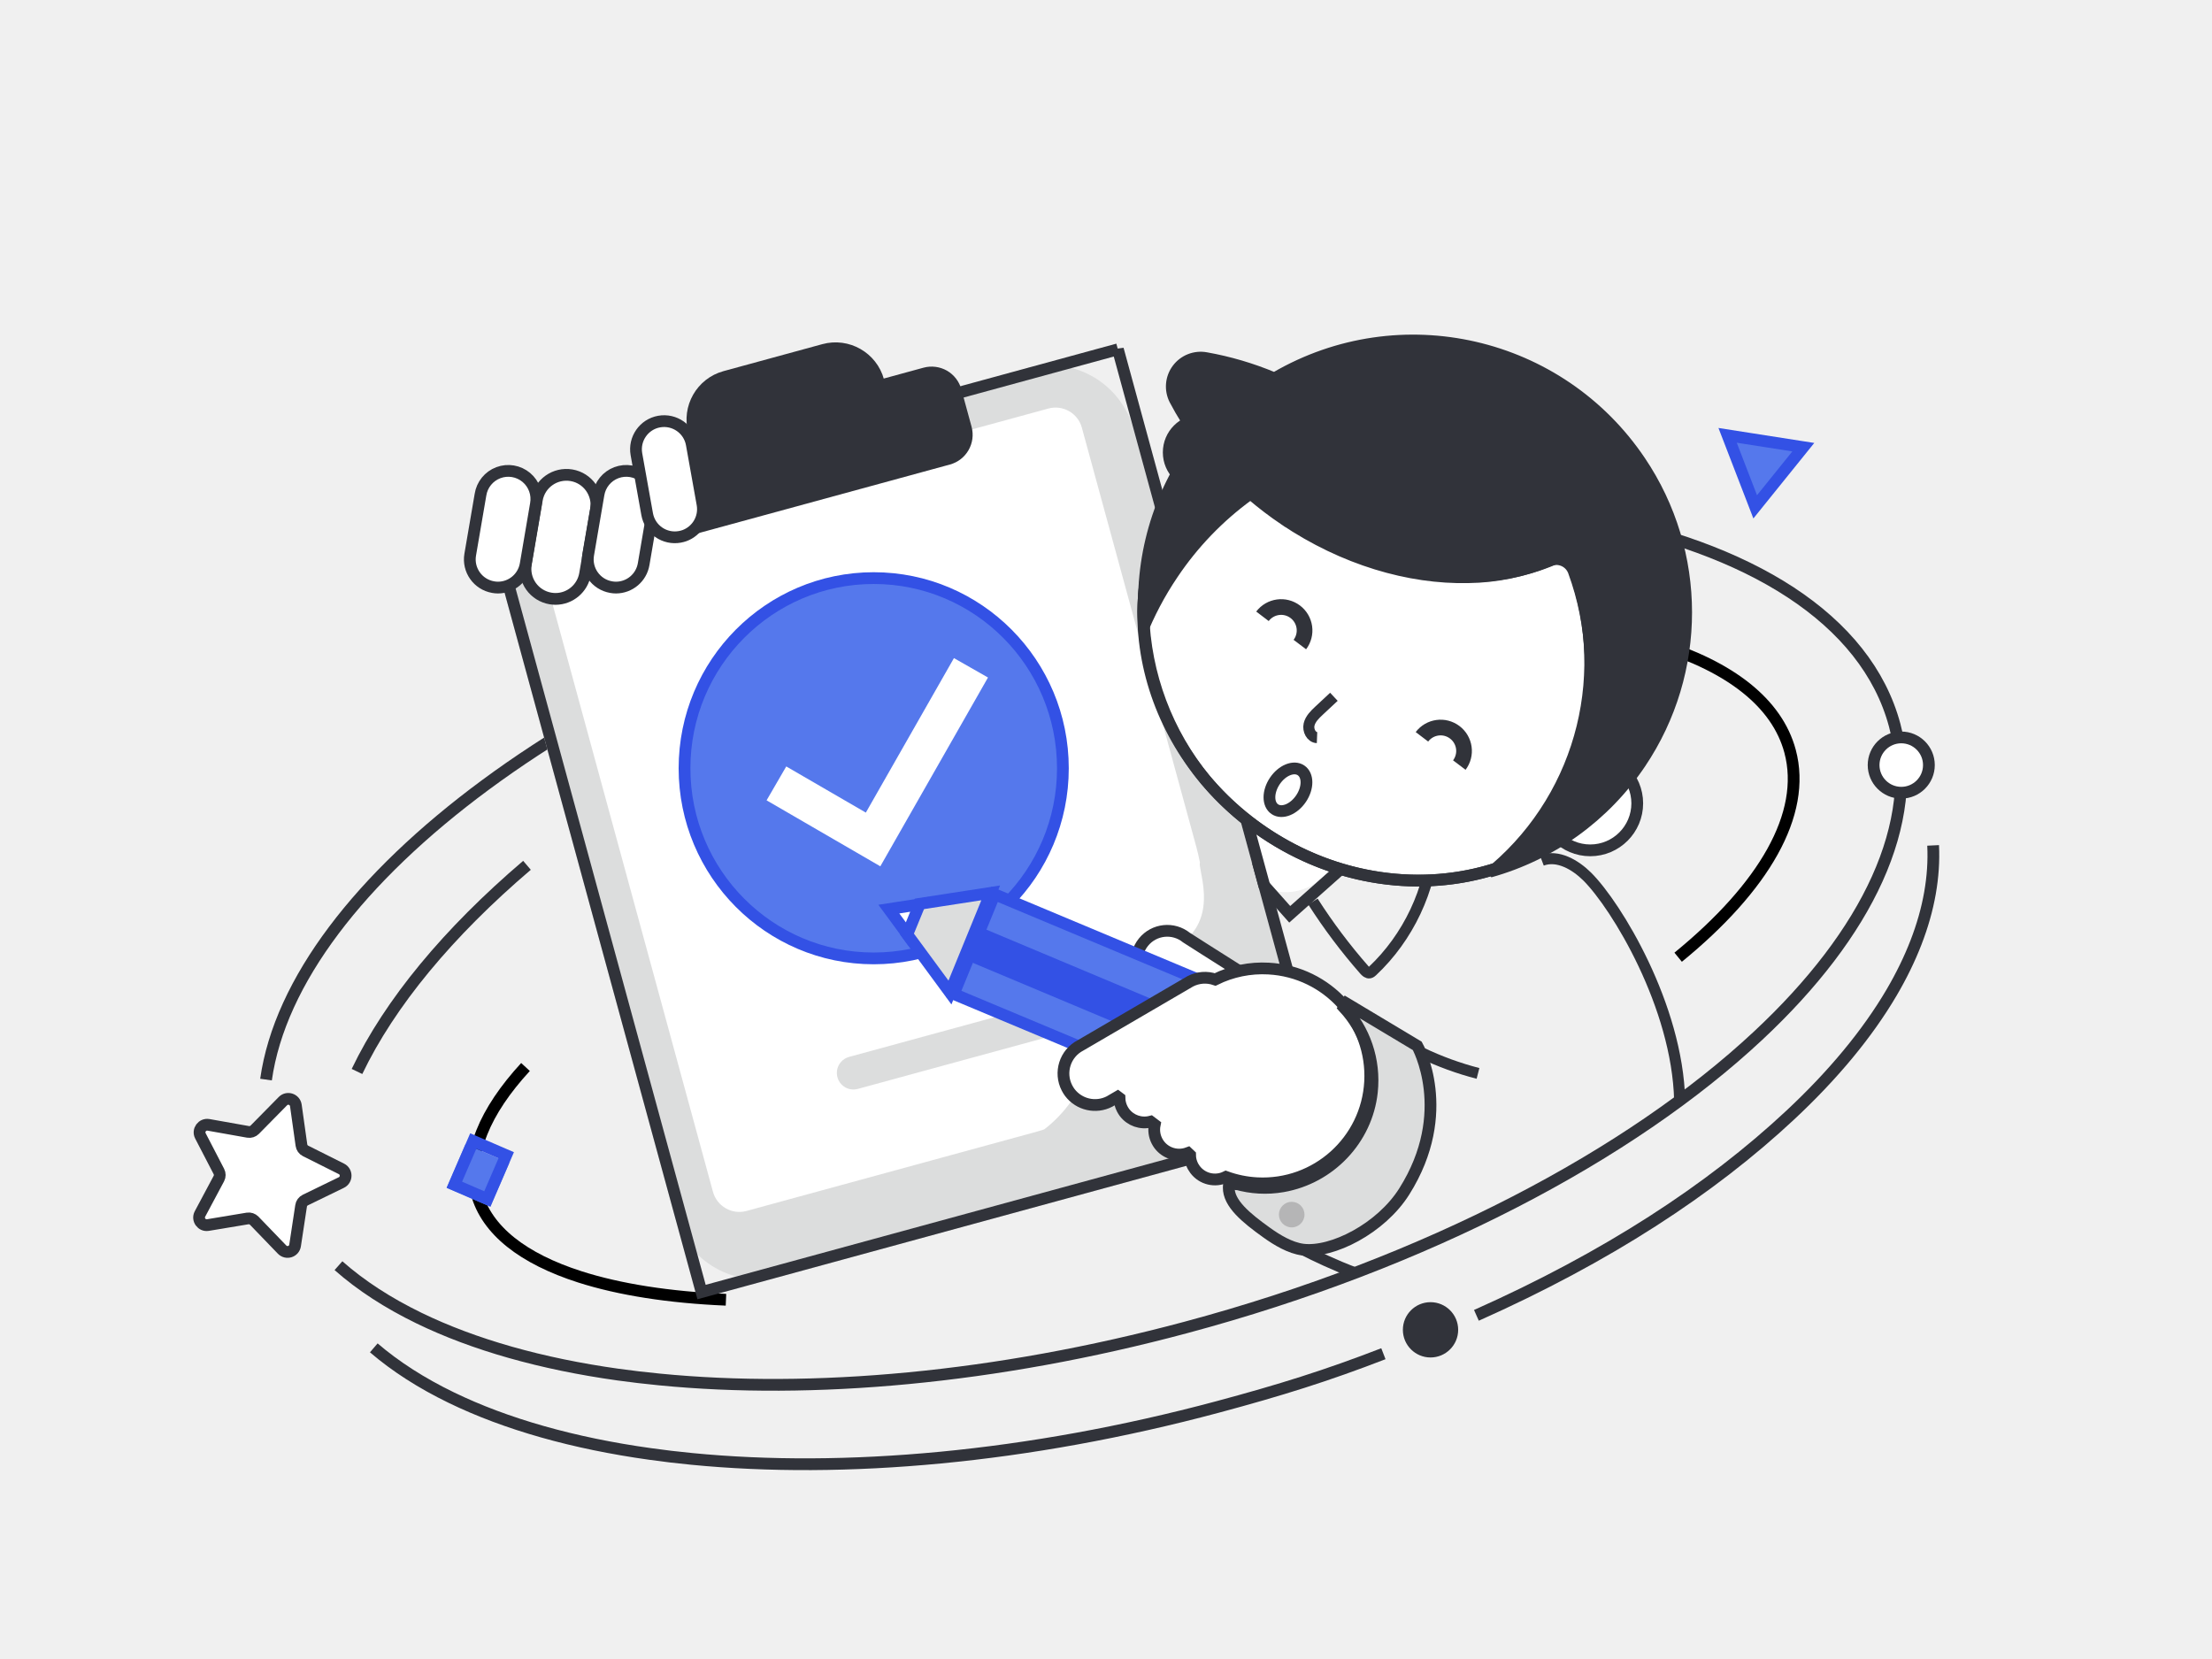
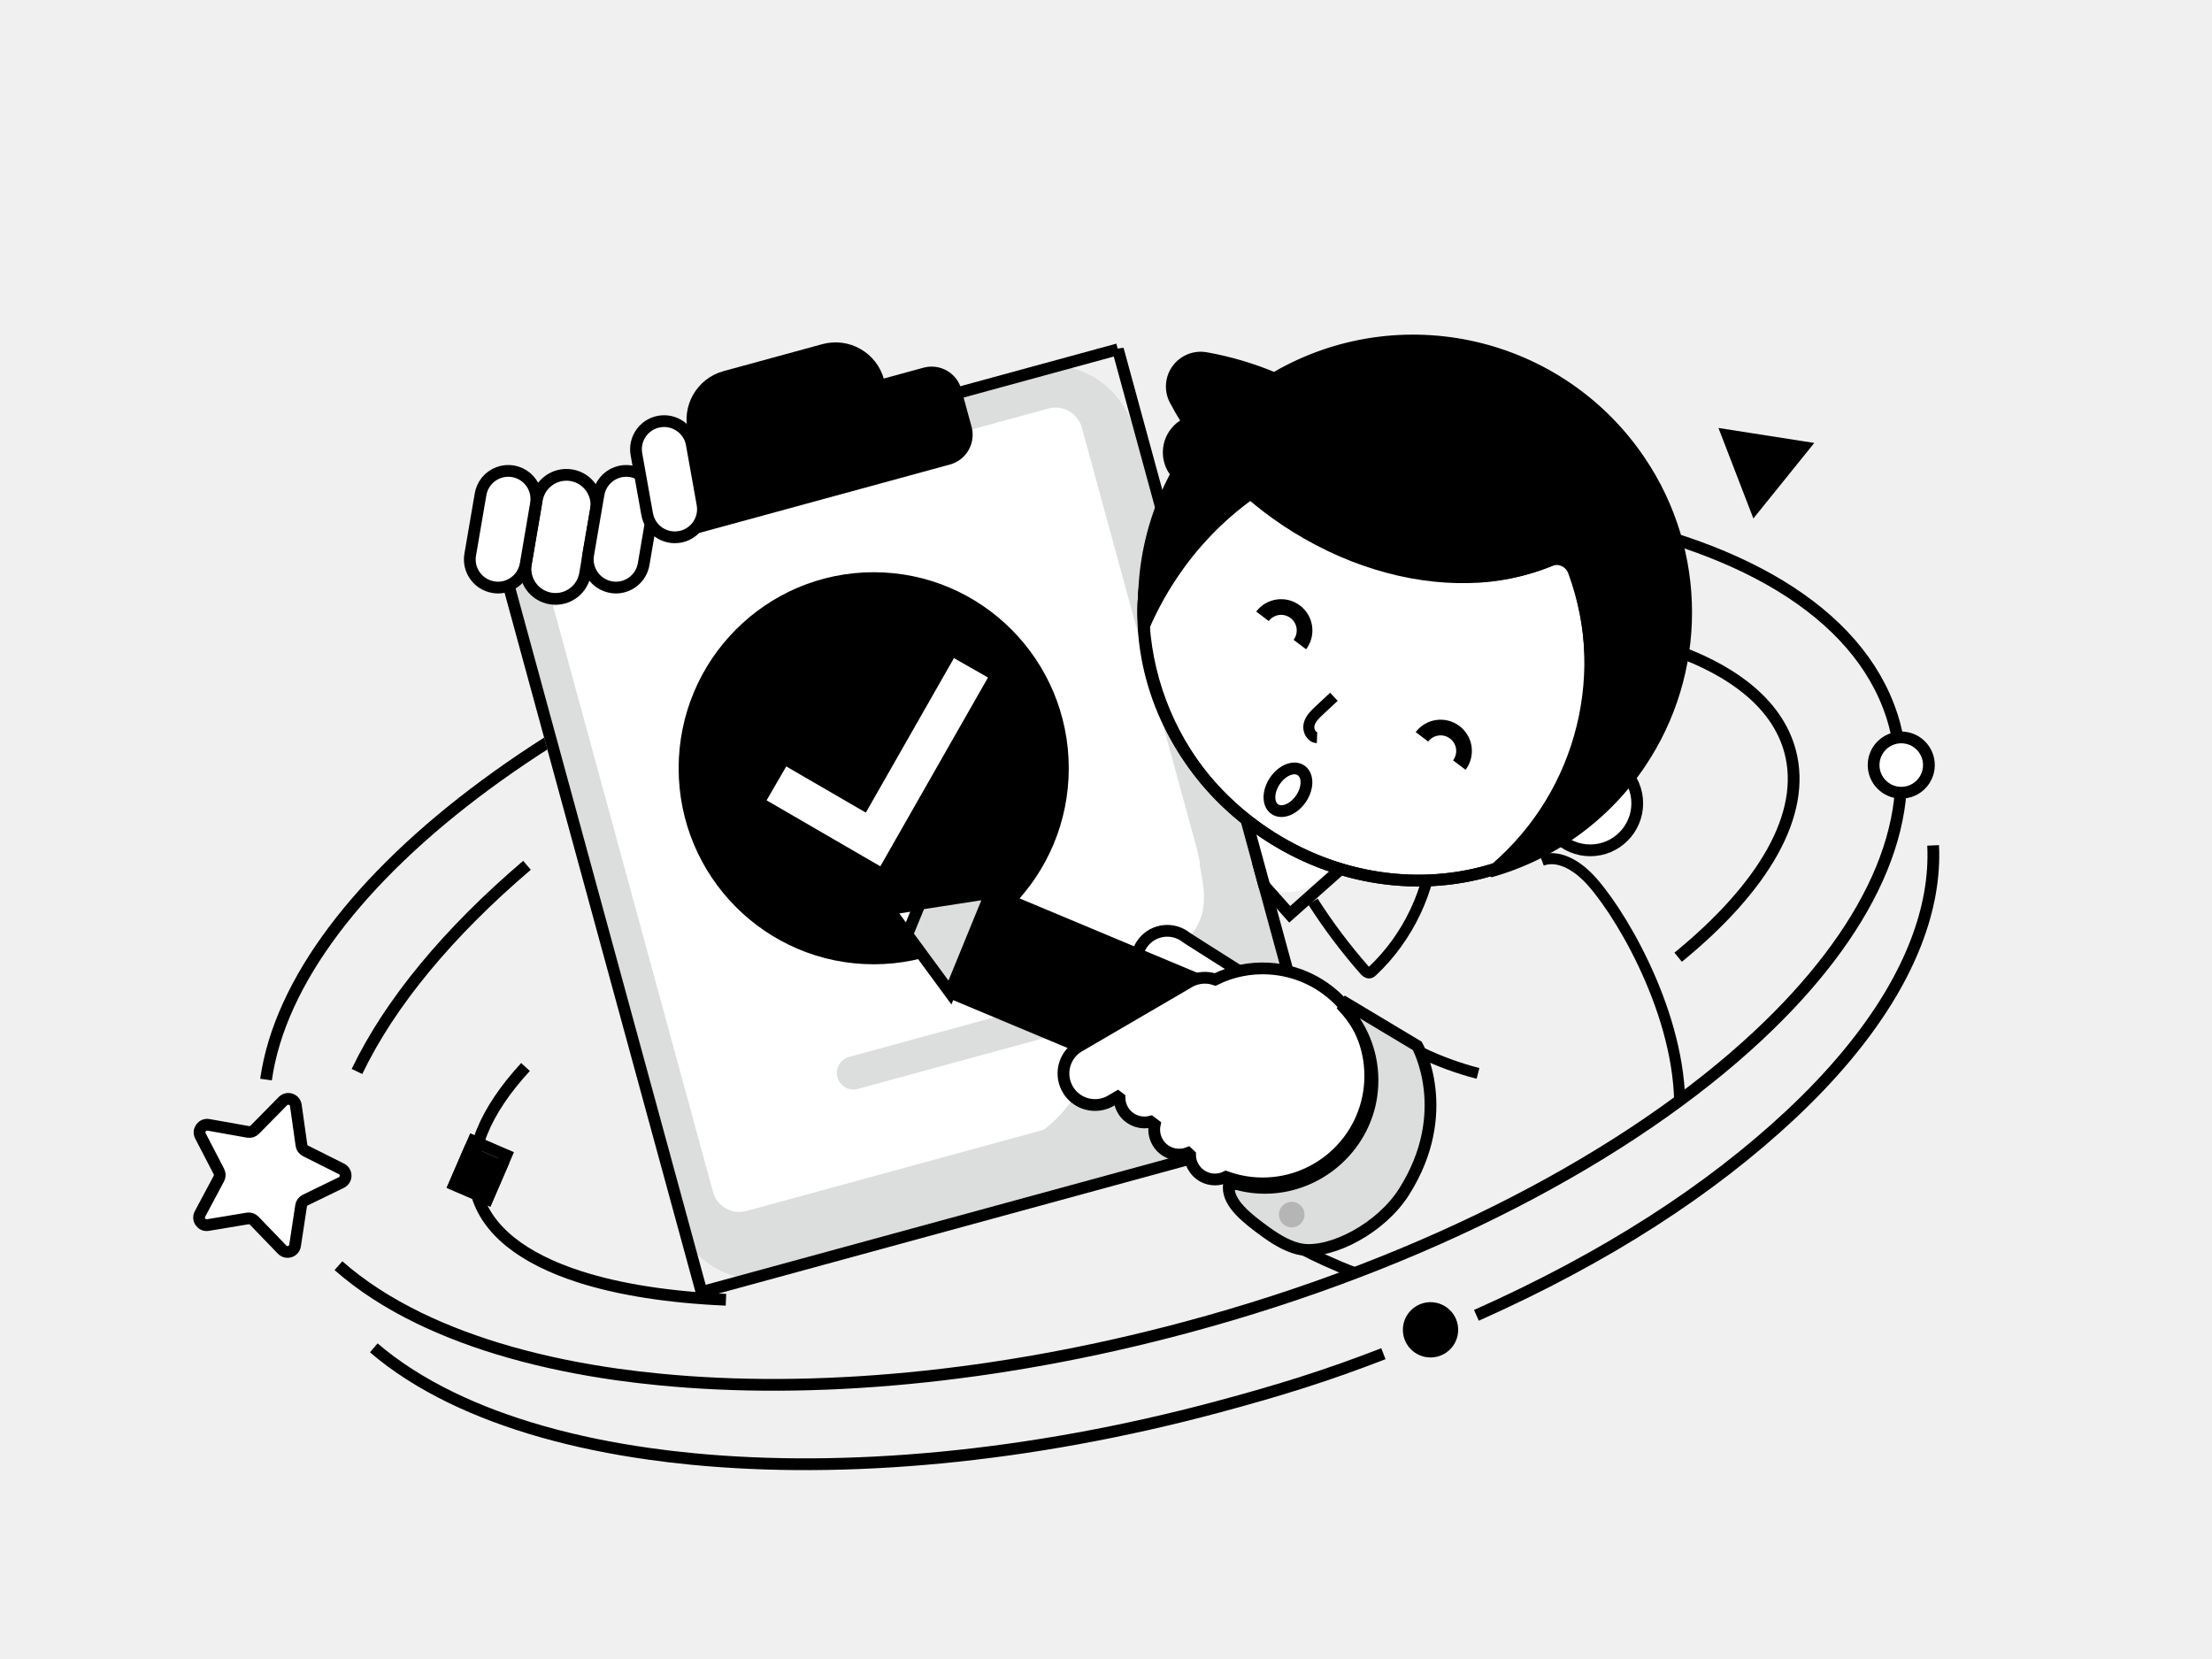
<svg xmlns="http://www.w3.org/2000/svg" viewBox="0 0 400 300" fill="none">
-   <path d="M237.425 163.033c2.78 4.35 5.9 8.5 9.31 12.38.25.28.57.59.94.51.18-.04.34-.17.48-.3 6.5-6.1 10.57-14.73 11.14-23.63" stroke="#31333A" stroke-width="2" />
+   <path d="M237.425 163.033c2.78 4.35 5.9 8.5 9.31 12.38.25.28.57.59.94.51.18-.04.34-.17.48-.3 6.5-6.1 10.57-14.73 11.14-23.63" stroke="#000000" stroke-width="2" />
  <path fill-rule="evenodd" clip-rule="evenodd" d="M287.567 136.77c-4.69 0-8.5 3.81-8.5 8.5 0 4.69 3.81 8.5 8.5 8.5 4.69 0 8.5-3.81 8.5-8.5 0-4.69-3.81-8.5-8.5-8.5Z" fill="#fff" />
-   <path d="M287.567 136.77c-4.69 0-8.5 3.81-8.5 8.5 0 4.69 3.81 8.5 8.5 8.5 4.69 0 8.5-3.81 8.5-8.5 0-4.69-3.81-8.5-8.5-8.5Z" stroke="#31333A" stroke-width="2.126" />
+   <path d="M287.567 136.77c-4.69 0-8.5 3.81-8.5 8.5 0 4.69 3.81 8.5 8.5 8.5 4.69 0 8.5-3.81 8.5-8.5 0-4.69-3.81-8.5-8.5-8.5Z" stroke="#000000" stroke-width="2.126" />
  <path fill-rule="evenodd" clip-rule="evenodd" d="m223.425 155.914 1.987 2.234a9.5 9.5 0 0 0 6.542 3.175 9.504 9.504 0 0 0 6.87-2.387l5.657-5.029a9.503 9.503 0 0 0 3.175-6.543 9.5 9.5 0 0 0-2.387-6.869l-1.986-2.235a9.512 9.512 0 0 0-6.543-3.175 9.505 9.505 0 0 0-6.869 2.387l-5.658 5.03a9.507 9.507 0 0 0-3.175 6.542 9.509 9.509 0 0 0 2.387 6.87Z" fill="#fff" />
-   <path d="m251.492 149.095-14.609-16.434-18.268 16.241 14.609 16.433 18.268-16.24ZM110.793 144.935c20.24-12.01 44.85-22.38 72.13-29.69 8.69-2.33 17.29-4.25 25.74-5.78M64.555 193.756c5.94-12.41 16.52-25.16 30.74-37.28M250.162 244.795c-10.23 3.96-18.69 6.6-29.95 9.62-34.41 9.22-67.58 12.09-95.12 9.4-2.56-.25-5.06-.54-7.51-.89-13.86-1.93-26.07-5.38-36.01-10.21-5.35-2.6-10.04-5.6-13.98-8.98M349.571 152.875c.14 2.84-.06 5.71-.57 8.62-1.04 5.91-3.4 11.94-6.93 17.97-4.39 7.47-10.58 14.93-18.33 22.17-14.45 13.5-33.19 25.72-56.76 36.22" stroke="#31333A" stroke-width="2.126" />
-   <path d="M48.105 195.223c5-35.44 57.9-75.28 129.01-94.34 81.11-21.73 155.2-8.2 165.5 30.24 4.75 17.73-4.91 37.68-24.68 56.15-23.05 21.54-59.85 41.08-103.53 52.78-34.41 9.22-67.58 12.1-95.13 9.4-2.55-.25-5.05-.54-7.5-.88-13.87-1.94-26.07-5.39-36.01-10.22-5.61-2.73-10.5-5.89-14.56-9.48" stroke="#31333A" stroke-width="2.126" />
+   <path d="m251.492 149.095-14.609-16.434-18.268 16.241 14.609 16.433 18.268-16.24ZM110.793 144.935c20.24-12.01 44.85-22.38 72.13-29.69 8.69-2.33 17.29-4.25 25.74-5.78M64.555 193.756c5.94-12.41 16.52-25.16 30.74-37.28M250.162 244.795c-10.23 3.96-18.69 6.6-29.95 9.62-34.41 9.22-67.58 12.09-95.12 9.4-2.56-.25-5.06-.54-7.51-.89-13.86-1.93-26.07-5.38-36.01-10.21-5.35-2.6-10.04-5.6-13.98-8.98M349.571 152.875c.14 2.84-.06 5.71-.57 8.62-1.04 5.91-3.4 11.94-6.93 17.97-4.39 7.47-10.58 14.93-18.33 22.17-14.45 13.5-33.19 25.72-56.76 36.22" stroke="#000000" stroke-width="2.126" />
+   <path d="M48.105 195.223c5-35.44 57.9-75.28 129.01-94.34 81.11-21.73 155.2-8.2 165.5 30.24 4.75 17.73-4.91 37.68-24.68 56.15-23.05 21.54-59.85 41.08-103.53 52.78-34.41 9.22-67.58 12.1-95.13 9.4-2.55-.25-5.05-.54-7.5-.88-13.87-1.94-26.07-5.39-36.01-10.22-5.61-2.73-10.5-5.89-14.56-9.48" stroke="#000000" stroke-width="2.126" />
  <path d="M131.278 235.037c-10.28-.44-19.23-1.84-26.43-4.14-10.19-3.27-16.85-8.36-18.68-15.17-1.85-6.91 1.48-14.76 8.86-22.78M250.633 112.455c38.88-2.6 68.36 5.81 73.07 23.4 3.05 11.39-4.81 24.64-20.24 37.24" stroke="#000" stroke-width="2.126" />
-   <path fill-rule="evenodd" clip-rule="evenodd" d="m135.617 84.62 17.866-4.876c4.833-1.32 7.691-6.308 6.372-11.14a9.084 9.084 0 0 0-11.151-6.37l-17.866 4.877a9.081 9.081 0 0 0-6.369 11.15c1.319 4.834 6.315 7.679 11.148 6.36Z" fill="#31333A" />
+   <path fill-rule="evenodd" clip-rule="evenodd" d="m135.617 84.62 17.866-4.876c4.833-1.32 7.691-6.308 6.372-11.14a9.084 9.084 0 0 0-11.151-6.37l-17.866 4.877a9.081 9.081 0 0 0-6.369 11.15c1.319 4.834 6.315 7.679 11.148 6.36Z" fill="#000000" />
  <path fill-rule="evenodd" clip-rule="evenodd" d="m141.33 230.796 82.936-22.638a15.785 15.785 0 0 0 9.55-7.395 15.747 15.747 0 0 0 1.521-11.973L204.998 77.636a15.751 15.751 0 0 0-7.393-9.54 15.79 15.79 0 0 0-11.983-1.519l-82.936 22.638c-8.403 2.293-13.354 10.963-11.06 19.366l30.338 111.154c2.294 8.402 10.964 13.354 19.366 11.061Z" fill="#DCDDDD" />
-   <path d="M202.15 63.168 88.778 94.112l38.085 139.53 113.371-30.945-38.084-139.53Z" stroke="#31333A" stroke-width="2.126" />
+   <path d="M202.15 63.168 88.778 94.112l38.085 139.53 113.371-30.945-38.084-139.53Z" stroke="#000000" stroke-width="2.126" />
  <path fill-rule="evenodd" clip-rule="evenodd" d="m137.105 221.739 86.216-23.533a6.987 6.987 0 0 0 4.896-8.572L197.97 78.818a6.987 6.987 0 0 0-8.572-4.895l-86.216 23.532a6.987 6.987 0 0 0-4.896 8.572l30.247 110.816a6.988 6.988 0 0 0 8.572 4.896Z" fill="#DCDDDD" />
  <path fill-rule="evenodd" clip-rule="evenodd" d="M216.986 155.944c4.2 20.84-7.88 41.66-28.16 48.28 3.16-2.39 7.05-6.72 4.98-12.63-.848-2.414-2.438-5.138-4.014-7.837-4.54-7.778-8.964-15.357 4.814-14.763 17.3.75 21.84-11.39 22.38-13.05Z" fill="#DCDDDD" />
  <path fill-rule="evenodd" clip-rule="evenodd" d="M214.756 154.671c4.2 20.84-7.88 41.66-28.16 48.29 3.16-2.4 7.05-6.73 4.98-12.64-.849-2.411-2.437-5.13-4.011-7.826-4.544-7.782-8.974-15.368 4.811-14.774 17.3.75 21.84-11.39 22.38-13.05Z" fill="#DCDDDD" />
  <path fill-rule="evenodd" clip-rule="evenodd" d="m186.805 204.829-51.81 14.15c-2.64.72-5.35-.84-6.07-3.47l-30.47-111.64c-.72-2.63.83-5.35 3.46-6.07l87.66-23.92c2.63-.72 5.35.83 6.06 3.46l20.7 75.81c.25.93.46 1.86.65 2.79-.098.303.03.972.205 1.884.791 4.129 2.536 13.238-11.405 15.826-12.349 2.29-11.641 5.149-10.326 10.463.471 1.902 1.02 4.119 1.076 6.737.13 5.84-4.55 10.98-7.71 13.38-.67.22-1.34.42-2.02.6Z" fill="#fff" />
-   <path fill-rule="evenodd" clip-rule="evenodd" d="m123.701 97.121 48.072-13.12a5.574 5.574 0 0 0 3.916-6.844l-1.843-6.752a5.62 5.62 0 0 0-2.613-3.382 5.617 5.617 0 0 0-4.239-.532l-48.072 13.12a5.617 5.617 0 0 0-3.381 2.613 5.622 5.622 0 0 0-.533 4.24l1.844 6.753a5.573 5.573 0 0 0 6.849 3.904Z" fill="#31333A" />
+   <path fill-rule="evenodd" clip-rule="evenodd" d="m123.701 97.121 48.072-13.12a5.574 5.574 0 0 0 3.916-6.844l-1.843-6.752a5.62 5.62 0 0 0-2.613-3.382 5.617 5.617 0 0 0-4.239-.532l-48.072 13.12a5.617 5.617 0 0 0-3.381 2.613 5.622 5.622 0 0 0-.533 4.24l1.844 6.753a5.573 5.573 0 0 0 6.849 3.904Z" fill="#000000" />
  <path fill-rule="evenodd" clip-rule="evenodd" d="m224.14 175.638-6.3-3.99-3.29-2.1a5.53 5.53 0 0 0-7.78.83c-1.92 2.38-1.55 5.87.83 7.78l12.31 9.93a5.539 5.539 0 0 0 6.19.51l-1.96-12.96Z" fill="#fff" />
-   <path d="m224.14 175.638-6.3-3.99-3.29-2.1a5.53 5.53 0 0 0-7.78.83c-1.92 2.38-1.55 5.87.83 7.78l12.31 9.93a5.539 5.539 0 0 0 6.19.51l-1.96-12.96Z" stroke="#31333A" stroke-width="2.126" />
+   <path d="m224.14 175.638-6.3-3.99-3.29-2.1a5.53 5.53 0 0 0-7.78.83c-1.92 2.38-1.55 5.87.83 7.78l12.31 9.93a5.539 5.539 0 0 0 6.19.51l-1.96-12.96Z" stroke="#000000" stroke-width="2.126" />
  <path fill-rule="evenodd" clip-rule="evenodd" d="M218.023 141.076a49.553 49.553 0 0 1-11.28-30.05c-.01-.15-.01-.29-.01-.44.07-7.88 2.31-15.68 6.92-22.52 1.59-2.36 3.4-4.5 5.39-6.42 3.86 4.63 8.37 8.68 13.38 12.03 10.83 7.3 22.79 10.78 33.56 10.55 5.5-.05 10.92-1.26 15.92-3.54.03-.02.06-.03.1-.05.81-.32 1.74.08 2.06.9 7.79 19.55 2.3 41.86-13.63 55.56-13.21 4.22-28.75 2.29-41.83-6.53a51.913 51.913 0 0 1-9.29-8.02c-.41-.45-.81-.91-1.2-1.37-.03-.03-.06-.07-.09-.1Z" fill="#fff" />
-   <path d="M206.743 111.026a49.553 49.553 0 0 0 11.28 30.05c.03.03.06.07.09.1.39.46.79.92 1.2 1.37 2.7 2.96 5.8 5.66 9.29 8.02 13.08 8.82 28.62 10.75 41.83 6.53 15.93-13.7 21.42-36.01 13.63-55.56a1.59 1.59 0 0 0-2.06-.9c-.04.02-.07.03-.1.05-5 2.28-10.42 3.49-15.92 3.54-10.77.23-22.73-3.25-33.56-10.55-5.01-3.35-9.52-7.4-13.38-12.03-1.99 1.92-3.8 4.06-5.39 6.42-4.61 6.84-6.85 14.64-6.92 22.52 0 .15 0 .29.01.44Z" stroke="#31333A" stroke-width="2.126" />
-   <path fill-rule="evenodd" clip-rule="evenodd" d="M265.5 104.941c-10.77.23-22.73-3.25-33.56-10.55a67.742 67.742 0 0 1-5.83-4.43 56.116 56.116 0 0 0-13.61 14.14 57.13 57.13 0 0 0-5.81 11.02 49.025 49.025 0 0 1 8.02-33.64c.48-.73 1-1.43 1.52-2.13-.73-1-1.43-2.02-2.08-3.04-.79-1.26-1.52-2.52-2.19-3.8a5.789 5.789 0 0 1 6.21-8.31c4.2.75 8.31 1.95 12.25 3.6 22.77-13.26 51.92-6.55 66.62 15.32 11.23 16.67 11.25 38.49.03 55.18a48.994 48.994 0 0 1-27.53 19.87c15.86-13.36 21.66-35.21 14.52-54.67l-.06-.15a2.804 2.804 0 0 0-3.68-1.46c-4.7 1.96-9.73 2.99-14.82 3.05Z" fill="#31333A" />
-   <path d="M231.94 94.39c10.83 7.301 22.79 10.781 33.56 10.551 5.09-.06 10.12-1.09 14.82-3.05 1.42-.61 3.06.04 3.68 1.46l.06.15c7.14 19.46 1.34 41.31-14.52 54.67a48.994 48.994 0 0 0 27.53-19.87c11.22-16.69 11.2-38.51-.03-55.18-14.7-21.87-43.85-28.58-66.62-15.32a58.183 58.183 0 0 0-12.25-3.6 5.789 5.789 0 0 0-6.21 8.31c.67 1.28 1.4 2.54 2.19 3.8.65 1.02 1.35 2.04 2.08 3.04-.52.7-1.04 1.4-1.52 2.13a49.025 49.025 0 0 0-8.02 33.64 57.13 57.13 0 0 1 5.81-11.02 56.116 56.116 0 0 1 13.61-14.14c1.86 1.58 3.81 3.06 5.83 4.43Z" stroke="#31333A" />
-   <path d="M230.537 141.219c-1.308 1.94-1.309 4.231-.007 5.109 1.31.883 3.434.023 4.742-1.917 1.308-1.941 1.303-4.223-.007-5.106-1.302-.878-3.42-.026-4.728 1.914Z" stroke="#31333A" stroke-width="2.126" />
-   <path d="M235.053 116.557a4.23 4.23 0 0 0-.83-5.93 4.238 4.238 0 0 0-5.93.82M263.891 138.349a4.23 4.23 0 0 0-.83-5.93 4.238 4.238 0 0 0-5.93.82" stroke="#31333A" stroke-width="2.835" />
-   <path d="M213.653 88.07c-13.416 19.9-6.725 47.881 14.95 62.493 21.674 14.613 50.13 10.329 63.547-9.571 13.416-19.9 6.716-47.887-14.958-62.5-21.674-14.612-50.123-10.322-63.539 9.578Z" stroke="#31333A" stroke-width="2.126" />
-   <path d="m241.211 126.003-2.67 2.49c-.77.72-1.58 1.5-1.82 2.53-.24 1.02.39 2.32 1.44 2.36" stroke="#31333A" stroke-width="2" />
+   <path d="M206.743 111.026a49.553 49.553 0 0 0 11.28 30.05c.03.03.06.07.09.1.39.46.79.92 1.2 1.37 2.7 2.96 5.8 5.66 9.29 8.02 13.08 8.82 28.62 10.75 41.83 6.53 15.93-13.7 21.42-36.01 13.63-55.56a1.59 1.59 0 0 0-2.06-.9c-.04.02-.07.03-.1.05-5 2.28-10.42 3.49-15.92 3.54-10.77.23-22.73-3.25-33.56-10.55-5.01-3.35-9.52-7.4-13.38-12.03-1.99 1.92-3.8 4.06-5.39 6.42-4.61 6.84-6.85 14.64-6.92 22.52 0 .15 0 .29.01.44Z" stroke="#000000" stroke-width="2.126" />
+   <path fill-rule="evenodd" clip-rule="evenodd" d="M265.5 104.941c-10.77.23-22.73-3.25-33.56-10.55a67.742 67.742 0 0 1-5.83-4.43 56.116 56.116 0 0 0-13.61 14.14 57.13 57.13 0 0 0-5.81 11.02 49.025 49.025 0 0 1 8.02-33.64c.48-.73 1-1.43 1.52-2.13-.73-1-1.43-2.02-2.08-3.04-.79-1.26-1.52-2.52-2.19-3.8a5.789 5.789 0 0 1 6.21-8.31c4.2.75 8.31 1.95 12.25 3.6 22.77-13.26 51.92-6.55 66.62 15.32 11.23 16.67 11.25 38.49.03 55.18a48.994 48.994 0 0 1-27.53 19.87c15.86-13.36 21.66-35.21 14.52-54.67l-.06-.15a2.804 2.804 0 0 0-3.68-1.46c-4.7 1.96-9.73 2.99-14.82 3.05Z" fill="#000000" />
+   <path d="M231.94 94.39c10.83 7.301 22.79 10.781 33.56 10.551 5.09-.06 10.12-1.09 14.82-3.05 1.42-.61 3.06.04 3.68 1.46l.06.15c7.14 19.46 1.34 41.31-14.52 54.67a48.994 48.994 0 0 0 27.53-19.87c11.22-16.69 11.2-38.51-.03-55.18-14.7-21.87-43.85-28.58-66.62-15.32a58.183 58.183 0 0 0-12.25-3.6 5.789 5.789 0 0 0-6.21 8.31c.67 1.28 1.4 2.54 2.19 3.8.65 1.02 1.35 2.04 2.08 3.04-.52.7-1.04 1.4-1.52 2.13a49.025 49.025 0 0 0-8.02 33.64 57.13 57.13 0 0 1 5.81-11.02 56.116 56.116 0 0 1 13.61-14.14c1.86 1.58 3.81 3.06 5.83 4.43Z" stroke="#000000" />
+   <path d="M230.537 141.219c-1.308 1.94-1.309 4.231-.007 5.109 1.31.883 3.434.023 4.742-1.917 1.308-1.941 1.303-4.223-.007-5.106-1.302-.878-3.42-.026-4.728 1.914Z" stroke="#000000" stroke-width="2.126" />
+   <path d="M235.053 116.557a4.23 4.23 0 0 0-.83-5.93 4.238 4.238 0 0 0-5.93.82M263.891 138.349a4.23 4.23 0 0 0-.83-5.93 4.238 4.238 0 0 0-5.93.82" stroke="#000000" stroke-width="2.835" />
+   <path d="M213.653 88.07c-13.416 19.9-6.725 47.881 14.95 62.493 21.674 14.613 50.13 10.329 63.547-9.571 13.416-19.9 6.716-47.887-14.958-62.5-21.674-14.612-50.123-10.322-63.539 9.578Z" stroke="#000000" stroke-width="2.126" />
+   <path d="m241.211 126.003-2.67 2.49c-.77.72-1.58 1.5-1.82 2.53-.24 1.02.39 2.32 1.44 2.36" stroke="#000000" stroke-width="2" />
  <path fill-rule="evenodd" clip-rule="evenodd" d="m155.113 196.911 34.488-9.413a3.002 3.002 0 0 0 .697-5.498 2.999 2.999 0 0 0-2.277-.29l-34.488 9.413a3.002 3.002 0 0 0-.697 5.498 2.998 2.998 0 0 0 2.277.29Z" fill="#DCDDDD" />
-   <path fill-rule="evenodd" clip-rule="evenodd" d="M258.684 235.474c-2.76 0-5 2.24-5 5s2.24 5 5 5 5-2.24 5-5-2.24-5-5-5Z" fill="#31333A" />
-   <path fill-rule="evenodd" clip-rule="evenodd" d="m326.095 80.864-8.7 10.79-4.99-12.93 13.69 2.14Z" fill="#5578EC" />
-   <path d="m317.395 91.654 8.7-10.79-13.69-2.14 4.99 12.93Z" stroke="#3351E5" stroke-width="2.126" />
+   <path fill-rule="evenodd" clip-rule="evenodd" d="M258.684 235.474c-2.76 0-5 2.24-5 5s2.24 5 5 5 5-2.24 5-5-2.24-5-5-5Z" fill="#000000" />
+   <path fill-rule="evenodd" clip-rule="evenodd" d="m326.095 80.864-8.7 10.79-4.99-12.93 13.69 2.14Z" fill="#000" />
+   <path d="m317.395 91.654 8.7-10.79-13.69-2.14 4.99 12.93Z" stroke="#000000" stroke-width="2.126" />
  <path fill-rule="evenodd" clip-rule="evenodd" d="M343.807 133.349c-2.76 0-5 2.24-5 5s2.24 5 5 5 5-2.24 5-5-2.24-5-5-5Z" fill="#fff" />
-   <path d="M343.807 133.349c-2.76 0-5 2.24-5 5s2.24 5 5 5 5-2.24 5-5-2.24-5-5-5Z" stroke="#31333A" stroke-width="2.126" />
+   <path d="M343.807 133.349c-2.76 0-5 2.24-5 5s2.24 5 5 5 5-2.24 5-5-2.24-5-5-5Z" stroke="#000000" stroke-width="2.126" />
  <path fill-rule="evenodd" clip-rule="evenodd" d="M53.36 225.218c-.17 1.13-1.55 1.57-2.35.75l-5.03-5.22c-.32-.33-.77-.48-1.22-.41l-7.16 1.19c-1.12.19-1.97-1-1.44-2l3.42-6.41c.21-.4.21-.88 0-1.28l-3.34-6.44c-.52-1.01.34-2.18 1.46-1.99l7.15 1.27c.44.08.9-.07 1.22-.39l5.09-5.17c.8-.81 2.18-.35 2.34.78l1.01 7.18c.06.45.34.84.74 1.04l6.49 3.25c1.02.51 1.01 1.97-.01 2.47l-6.52 3.17c-.41.2-.7.59-.76 1.03l-1.09 7.18Z" fill="#fff" />
-   <path d="M51.01 225.968c.8.82 2.18.38 2.35-.75l1.09-7.18c.06-.44.35-.83.76-1.03l6.52-3.17c1.02-.5 1.03-1.96.01-2.47l-6.49-3.25c-.4-.2-.68-.59-.74-1.04l-1.01-7.18c-.16-1.13-1.54-1.59-2.34-.78l-5.09 5.17c-.32.32-.78.47-1.22.39l-7.15-1.27c-1.12-.19-1.98.98-1.46 1.99l3.34 6.44c.21.4.21.88 0 1.28l-3.42 6.41c-.53 1 .32 2.19 1.44 2l7.16-1.19c.45-.07.9.08 1.22.41l5.03 5.22Z" stroke="#31333A" stroke-width="2.126" />
-   <path fill-rule="evenodd" clip-rule="evenodd" d="m88.68 218.213 3.418-7.913-7.912-3.419-3.42 7.913 7.914 3.419Z" fill="#5578EC" />
-   <path d="m85.581 206.331-3.417 7.909 5.958 2.574 3.417-7.909-5.958-2.574Z" stroke="#3351E5" stroke-width="2.126" />
-   <path fill-rule="evenodd" clip-rule="evenodd" d="M157.994 104.539c-18.89 0-34.21 15.4-34.21 34.39 0 18.99 15.32 34.38 34.21 34.38s34.21-15.39 34.21-34.38c0-18.99-15.32-34.39-34.21-34.39Z" fill="#5578EC" />
-   <path d="M157.994 104.539c-18.89 0-34.21 15.4-34.21 34.39 0 18.99 15.32 34.38 34.21 34.38s34.21-15.39 34.21-34.38c0-18.99-15.32-34.39-34.21-34.39Z" stroke="#3351E5" stroke-width="2.126" />
+   <path d="M51.01 225.968c.8.82 2.18.38 2.35-.75l1.09-7.18c.06-.44.35-.83.76-1.03l6.52-3.17c1.02-.5 1.03-1.96.01-2.47l-6.49-3.25c-.4-.2-.68-.59-.74-1.04l-1.01-7.18c-.16-1.13-1.54-1.59-2.34-.78l-5.09 5.17c-.32.32-.78.47-1.22.39l-7.15-1.27c-1.12-.19-1.98.98-1.46 1.99l3.34 6.44c.21.4.21.88 0 1.28l-3.42 6.41c-.53 1 .32 2.19 1.44 2l7.16-1.19c.45-.07.9.08 1.22.41l5.03 5.22Z" stroke="#000000" stroke-width="2.126" />
+   <path fill-rule="evenodd" clip-rule="evenodd" d="m88.68 218.213 3.418-7.913-7.912-3.419-3.42 7.913 7.914 3.419Z" fill="#000" />
+   <path d="m85.581 206.331-3.417 7.909 5.958 2.574 3.417-7.909-5.958-2.574Z" stroke="#000000" stroke-width="2.126" />
+   <path fill-rule="evenodd" clip-rule="evenodd" d="M157.994 104.539c-18.89 0-34.21 15.4-34.21 34.39 0 18.99 15.32 34.38 34.21 34.38s34.21-15.39 34.21-34.38c0-18.99-15.32-34.39-34.21-34.39Z" fill="#000" />
+   <path d="M157.994 104.539c-18.89 0-34.21 15.4-34.21 34.39 0 18.99 15.32 34.38 34.21 34.38s34.21-15.39 34.21-34.38c0-18.99-15.32-34.39-34.21-34.39Z" stroke="#000000" stroke-width="2.126" />
  <path d="m175.581 120.761-17.7 31.04-17.48-10.14" stroke="#fff" stroke-width="7.087" />
-   <path fill-rule="evenodd" clip-rule="evenodd" d="m172.471 179.747 7.38-18.03 67.3 28.18-1.57 3.83-5.81 14.18-67.3-28.16Z" fill="#5578EC" />
-   <path d="m179.851 161.717-7.38 18.03 67.3 28.16 5.81-14.18 1.57-3.83-67.3-28.18Z" stroke="#3351E5" stroke-width="2.126" />
-   <path fill-rule="evenodd" clip-rule="evenodd" d="m244.697 195.949-2.47 6-67.27-28.24 2.46-6 67.28 28.24Z" fill="#3351E5" />
+   <path fill-rule="evenodd" clip-rule="evenodd" d="m172.471 179.747 7.38-18.03 67.3 28.18-1.57 3.83-5.81 14.18-67.3-28.16Z" fill="#000" />
+   <path d="m179.851 161.717-7.38 18.03 67.3 28.16 5.81-14.18 1.57-3.83-67.3-28.18Z" stroke="#000000" stroke-width="2.126" />
+   <path fill-rule="evenodd" clip-rule="evenodd" d="m244.697 195.949-2.47 6-67.27-28.24 2.46-6 67.28 28.24Z" fill="#000000" />
  <path fill-rule="evenodd" clip-rule="evenodd" d="m179.151 161.459-7.37 18.02-7.8-10.61 2.21-5.41 12.96-2Z" fill="#DCDDDD" />
-   <path d="m171.781 179.479 7.37-18.02-12.96 2-2.21 5.41 7.8 10.61Z" stroke="#3351E5" stroke-width="2.126" />
+   <path d="m171.781 179.479 7.37-18.02-12.96 2-2.21 5.41 7.8 10.61Z" stroke="#000000" stroke-width="2.126" />
  <path fill-rule="evenodd" clip-rule="evenodd" d="m160.733 164.395 5.56-.86-2.22 5.41-3.34-4.55Z" fill="#fff" />
-   <path d="m166.293 163.535-5.56.86 3.34 4.55 2.22-5.41Z" stroke="#3351E5" stroke-width="2.126" />
-   <path d="M245.041 230.179c-1.85-.7-3.61-1.44-5.25-2.19-6.47-2.93-11.12-5.93-12.57-6.84M278.807 155.591c2.9-1.1 6.11.83 8.23 2.94 5.26 5.25 16.29 23.35 16.7 40.47M247.789 184.796c5.81 4.32 12.47 7.5 19.48 9.31" stroke="#31333A" stroke-width="2" />
+   <path d="m166.293 163.535-5.56.86 3.34 4.55 2.22-5.41Z" stroke="#000000" stroke-width="2.126" />
+   <path d="M245.041 230.179c-1.85-.7-3.61-1.44-5.25-2.19-6.47-2.93-11.12-5.93-12.57-6.84M278.807 155.591c2.9-1.1 6.11.83 8.23 2.94 5.26 5.25 16.29 23.35 16.7 40.47M247.789 184.796c5.81 4.32 12.47 7.5 19.48 9.31" stroke="#000000" stroke-width="2" />
  <path fill-rule="evenodd" clip-rule="evenodd" d="M103.34 85.942c2.95.5 4.94 3.31 4.44 6.26l-1.98 11.579a5.43 5.43 0 0 1-5.34 4.52c-.31 0-.61-.03-.92-.08a5.419 5.419 0 0 1-4.44-6.26l1.98-11.59c.5-2.95 3.3-4.93 6.26-4.43Z" fill="#fff" />
-   <path d="M107.78 92.201c.5-2.95-1.49-5.76-4.44-6.26-2.96-.5-5.76 1.48-6.26 4.43l-1.98 11.59a5.419 5.419 0 0 0 4.44 6.26c.31.05.61.08.92.08a5.43 5.43 0 0 0 5.34-4.52l1.98-11.58Z" stroke="#31333A" stroke-width="2.126" />
+   <path d="M107.78 92.201c.5-2.95-1.49-5.76-4.44-6.26-2.96-.5-5.76 1.48-6.26 4.43l-1.98 11.59a5.419 5.419 0 0 0 4.44 6.26c.31.05.61.08.92.08a5.43 5.43 0 0 0 5.34-4.52l1.98-11.58Z" stroke="#000000" stroke-width="2.126" />
  <path fill-rule="evenodd" clip-rule="evenodd" d="M114.082 85.293c2.77.48 4.64 3.1 4.16 5.87l-1.85 10.85a5.09 5.09 0 0 1-5.01 4.24c-.28 0-.57-.03-.86-.08a5.087 5.087 0 0 1-4.16-5.87l1.86-10.85c.47-2.77 3.1-4.63 5.86-4.16Z" fill="#fff" />
-   <path d="M118.242 91.163a5.083 5.083 0 1 0-10.02-1.71l-1.86 10.85a5.087 5.087 0 0 0 4.16 5.87c.29.05.58.08.86.08a5.09 5.09 0 0 0 5.01-4.24l1.85-10.85Z" stroke="#31333A" stroke-width="2.126" />
+   <path d="M118.242 91.163a5.083 5.083 0 1 0-10.02-1.71l-1.86 10.85a5.087 5.087 0 0 0 4.16 5.87c.29.05.58.08.86.08a5.09 5.09 0 0 0 5.01-4.24l1.85-10.85Z" stroke="#000000" stroke-width="2.126" />
  <path fill-rule="evenodd" clip-rule="evenodd" d="M92.748 85.293c2.77.48 4.64 3.1 4.16 5.87l-1.85 10.85a5.09 5.09 0 0 1-5.01 4.24c-.28 0-.57-.03-.86-.08a5.087 5.087 0 0 1-4.16-5.87l1.86-10.85c.47-2.77 3.1-4.63 5.86-4.16Z" fill="#fff" />
-   <path d="M96.908 91.163a5.083 5.083 0 1 0-10.02-1.71l-1.86 10.85a5.087 5.087 0 0 0 4.16 5.87c.29.05.58.08.86.08a5.09 5.09 0 0 0 5.01-4.24l1.85-10.85Z" stroke="#31333A" stroke-width="2.126" />
+   <path d="M96.908 91.163a5.083 5.083 0 1 0-10.02-1.71l-1.86 10.85a5.087 5.087 0 0 0 4.16 5.87c.29.05.58.08.86.08a5.09 5.09 0 0 0 5.01-4.24l1.85-10.85Z" stroke="#000000" stroke-width="2.126" />
  <path fill-rule="evenodd" clip-rule="evenodd" d="M119.195 76.232c2.77-.49 5.41 1.35 5.9 4.11l1.94 10.84c.44 2.48-.99 4.85-3.27 5.68-.27.09-.55.17-.84.22-2.77.5-5.41-1.35-5.9-4.11l-1.94-10.84c-.49-2.76 1.35-5.41 4.11-5.9Z" fill="#fff" />
-   <path d="M125.095 80.342c-.49-2.76-3.13-4.6-5.9-4.11-2.76.49-4.6 3.14-4.11 5.9l1.94 10.84a5.078 5.078 0 0 0 5.9 4.11c.29-.05.57-.13.84-.22 2.28-.83 3.71-3.2 3.27-5.68l-1.94-10.84Z" stroke="#31333A" stroke-width="2.126" />
+   <path d="M125.095 80.342c-.49-2.76-3.13-4.6-5.9-4.11-2.76.49-4.6 3.14-4.11 5.9l1.94 10.84a5.078 5.078 0 0 0 5.9 4.11c.29-.05.57-.13.84-.22 2.28-.83 3.71-3.2 3.27-5.68l-1.94-10.84Z" stroke="#000000" stroke-width="2.126" />
  <path fill-rule="evenodd" clip-rule="evenodd" d="M219.739 177.122a19.32 19.32 0 0 1 9.652-1.977c10.72.58 18.94 9.73 18.37 20.45-.58 10.72-9.74 18.94-20.46 18.37a19.376 19.376 0 0 1-5.613-1.143 4.498 4.498 0 0 1-5.583-1.334c-.25-.33-.47-.71-.62-1.13a4.214 4.214 0 0 1-.278-1.483 19.864 19.864 0 0 1-.394-.372 4.52 4.52 0 0 1-5.184-1.501c-.15-.21-.29-.42-.41-.66a4.487 4.487 0 0 1-.411-2.96l-.733-.554a4.526 4.526 0 0 1-4.728-1.645c-.15-.21-.29-.42-.41-.66a4.475 4.475 0 0 1-.5-1.952l-.326-.245-1.476.862a5.725 5.725 0 0 1-7.18-1.63 6.25 6.25 0 0 1-.51-.82 5.714 5.714 0 0 1 2.45-7.7l19.86-11.59a5.692 5.692 0 0 1 4.484-.326Z" fill="#fff" />
-   <path d="M219.739 177.122a19.32 19.32 0 0 1 9.652-1.977c10.72.58 18.94 9.73 18.37 20.45-.58 10.72-9.74 18.94-20.46 18.37a19.376 19.376 0 0 1-5.613-1.143 4.498 4.498 0 0 1-5.583-1.334c-.25-.33-.47-.71-.62-1.13a4.214 4.214 0 0 1-.278-1.483 19.864 19.864 0 0 1-.394-.372 4.52 4.52 0 0 1-5.184-1.501c-.15-.21-.29-.42-.41-.66a4.487 4.487 0 0 1-.411-2.96l-.733-.554a4.526 4.526 0 0 1-4.728-1.645c-.15-.21-.29-.42-.41-.66a4.475 4.475 0 0 1-.5-1.952l-.326-.245-1.476.862a5.725 5.725 0 0 1-7.18-1.63 6.25 6.25 0 0 1-.51-.82 5.714 5.714 0 0 1 2.45-7.7l19.86-11.59a5.692 5.692 0 0 1 4.484-.326Z" stroke="#31333A" stroke-width="2.126" />
+   <path d="M219.739 177.122a19.32 19.32 0 0 1 9.652-1.977c10.72.58 18.94 9.73 18.37 20.45-.58 10.72-9.74 18.94-20.46 18.37a19.376 19.376 0 0 1-5.613-1.143 4.498 4.498 0 0 1-5.583-1.334c-.25-.33-.47-.71-.62-1.13a4.214 4.214 0 0 1-.278-1.483 19.864 19.864 0 0 1-.394-.372 4.52 4.52 0 0 1-5.184-1.501c-.15-.21-.29-.42-.41-.66a4.487 4.487 0 0 1-.411-2.96l-.733-.554a4.526 4.526 0 0 1-4.728-1.645c-.15-.21-.29-.42-.41-.66a4.475 4.475 0 0 1-.5-1.952l-.326-.245-1.476.862a5.725 5.725 0 0 1-7.18-1.63 6.25 6.25 0 0 1-.51-.82 5.714 5.714 0 0 1 2.45-7.7l19.86-11.59a5.692 5.692 0 0 1 4.484-.326Z" stroke="#000000" stroke-width="2.126" />
  <path fill-rule="evenodd" clip-rule="evenodd" d="M248.079 197.478c.63-5.85-1.38-11.31-5.03-15.27l.46-.74 12.78 7.66s6.71 11.94-2.35 26.32c-4.22 6.7-13.07 11.2-18.35 10.52-2.29-.3-4.65-1.72-6.53-3.07-3.72-2.66-6.92-5.29-6.86-8.18.043-1.842.743-1.15 1.14-.756.164.162.276.273.27.136 2.6.72 5.42.94 8.39.42 8.49-1.49 15.15-8.47 16.08-17.04Z" fill="#DCDDDD" />
-   <path d="M243.049 182.208c3.65 3.96 5.66 9.42 5.03 15.27-.93 8.57-7.59 15.55-16.08 17.04-2.97.52-5.79.3-8.39-.42.02.47-1.35-1.98-1.41.62-.06 2.89 3.14 5.52 6.86 8.18 1.88 1.35 4.24 2.77 6.53 3.07 5.28.68 14.13-3.82 18.35-10.52 9.06-14.38 2.35-26.32 2.35-26.32l-12.78-7.66-.46.74Z" stroke="#31333A" stroke-width="2.126" />
+   <path d="M243.049 182.208c3.65 3.96 5.66 9.42 5.03 15.27-.93 8.57-7.59 15.55-16.08 17.04-2.97.52-5.79.3-8.39-.42.02.47-1.35-1.98-1.41.62-.06 2.89 3.14 5.52 6.86 8.18 1.88 1.35 4.24 2.77 6.53 3.07 5.28.68 14.13-3.82 18.35-10.52 9.06-14.38 2.35-26.32 2.35-26.32l-12.78-7.66-.46.74Z" stroke="#000000" stroke-width="2.126" />
  <path fill-rule="evenodd" clip-rule="evenodd" d="M233.577 217.324c-1.27 0-2.31 1.04-2.31 2.31a2.32 2.32 0 0 0 2.31 2.32c1.28 0 2.32-1.04 2.32-2.32a2.32 2.32 0 0 0-2.32-2.31Z" fill="#B5B5B6" />
-   <path fill-rule="evenodd" clip-rule="evenodd" d="M217.159 74.923a6.88 6.88 0 0 0-6.88 6.88c0 3.81 3.08 6.89 6.88 6.89 3.81 0 6.89-3.08 6.89-6.89 0-3.8-3.08-6.88-6.89-6.88Z" fill="#31333A" />
+   <path fill-rule="evenodd" clip-rule="evenodd" d="M217.159 74.923a6.88 6.88 0 0 0-6.88 6.88c0 3.81 3.08 6.89 6.88 6.89 3.81 0 6.89-3.08 6.89-6.89 0-3.8-3.08-6.88-6.89-6.88Z" fill="#000000" />
</svg>
